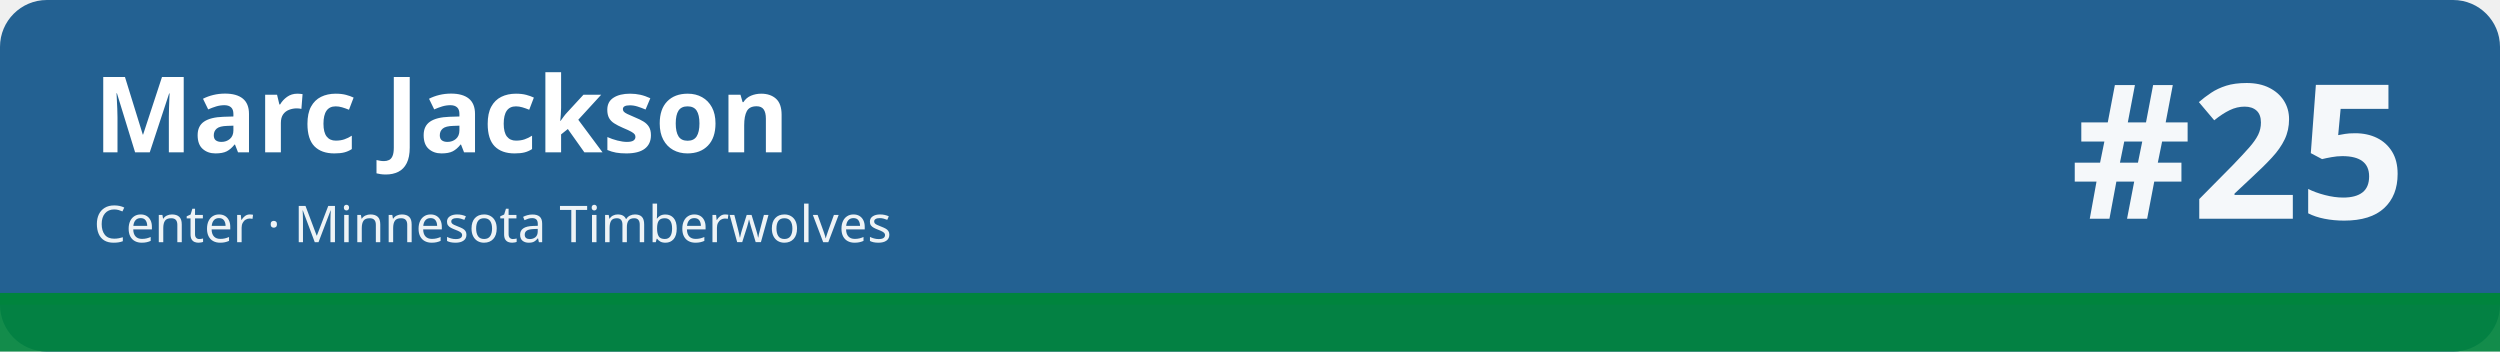
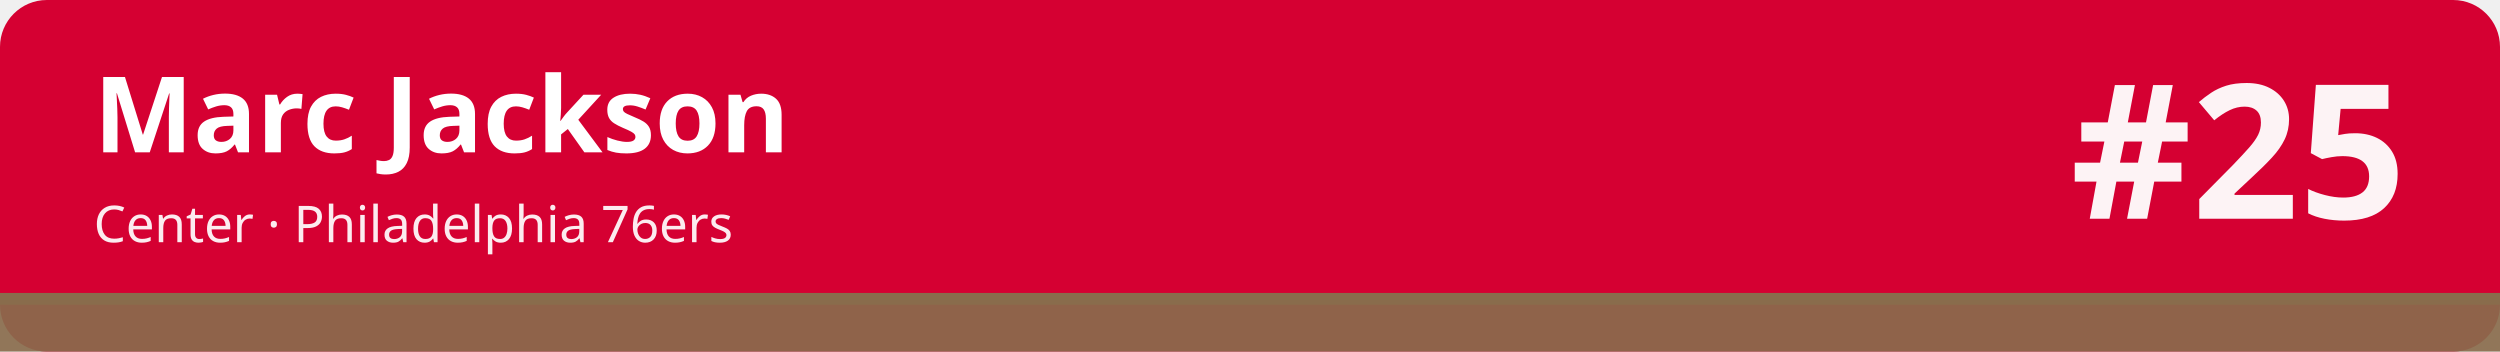
<svg xmlns="http://www.w3.org/2000/svg" width="1280" height="180" viewBox="0 0 1280 180" role="img" aria-labelledby="t d">
-   <rect width="1280" height="180" rx="24" fill="#236192" />
-   <rect x="0" y="150" width="1280" height="30" fill="#00843d" fill-opacity=".92" />
-   <rect x="0" y="150" width="1280" height="6" fill="#00843d" />
+   <rect width="1280" height="180" rx="24" fill="#d50032" />
+   <rect x="0" y="150" width="1280" height="30" fill="#896c4c" fill-opacity=".92" />
+   <rect x="0" y="150" width="1280" height="6" fill="#896c4c" />
  <text x="48" y="78" font-family="sans-serif" font-size="54" font-weight="700" fill="#ffffff">Marc Jackson</text>
-   <text x="48" y="124" font-family="sans-serif" font-size="26" fill="#ffffff" fill-opacity=".92">Center · Minnesota Timberwolves</text>
+   <text x="48" y="124" font-family="sans-serif" font-size="26" fill="#ffffff" fill-opacity=".92">Center · Philadelphia 76ers</text>
  <text x="1232" y="112" font-family="sans-serif" font-size="96" font-weight="800" fill="#ffffff" fill-opacity=".95" text-anchor="end">#25</text>
</svg>
